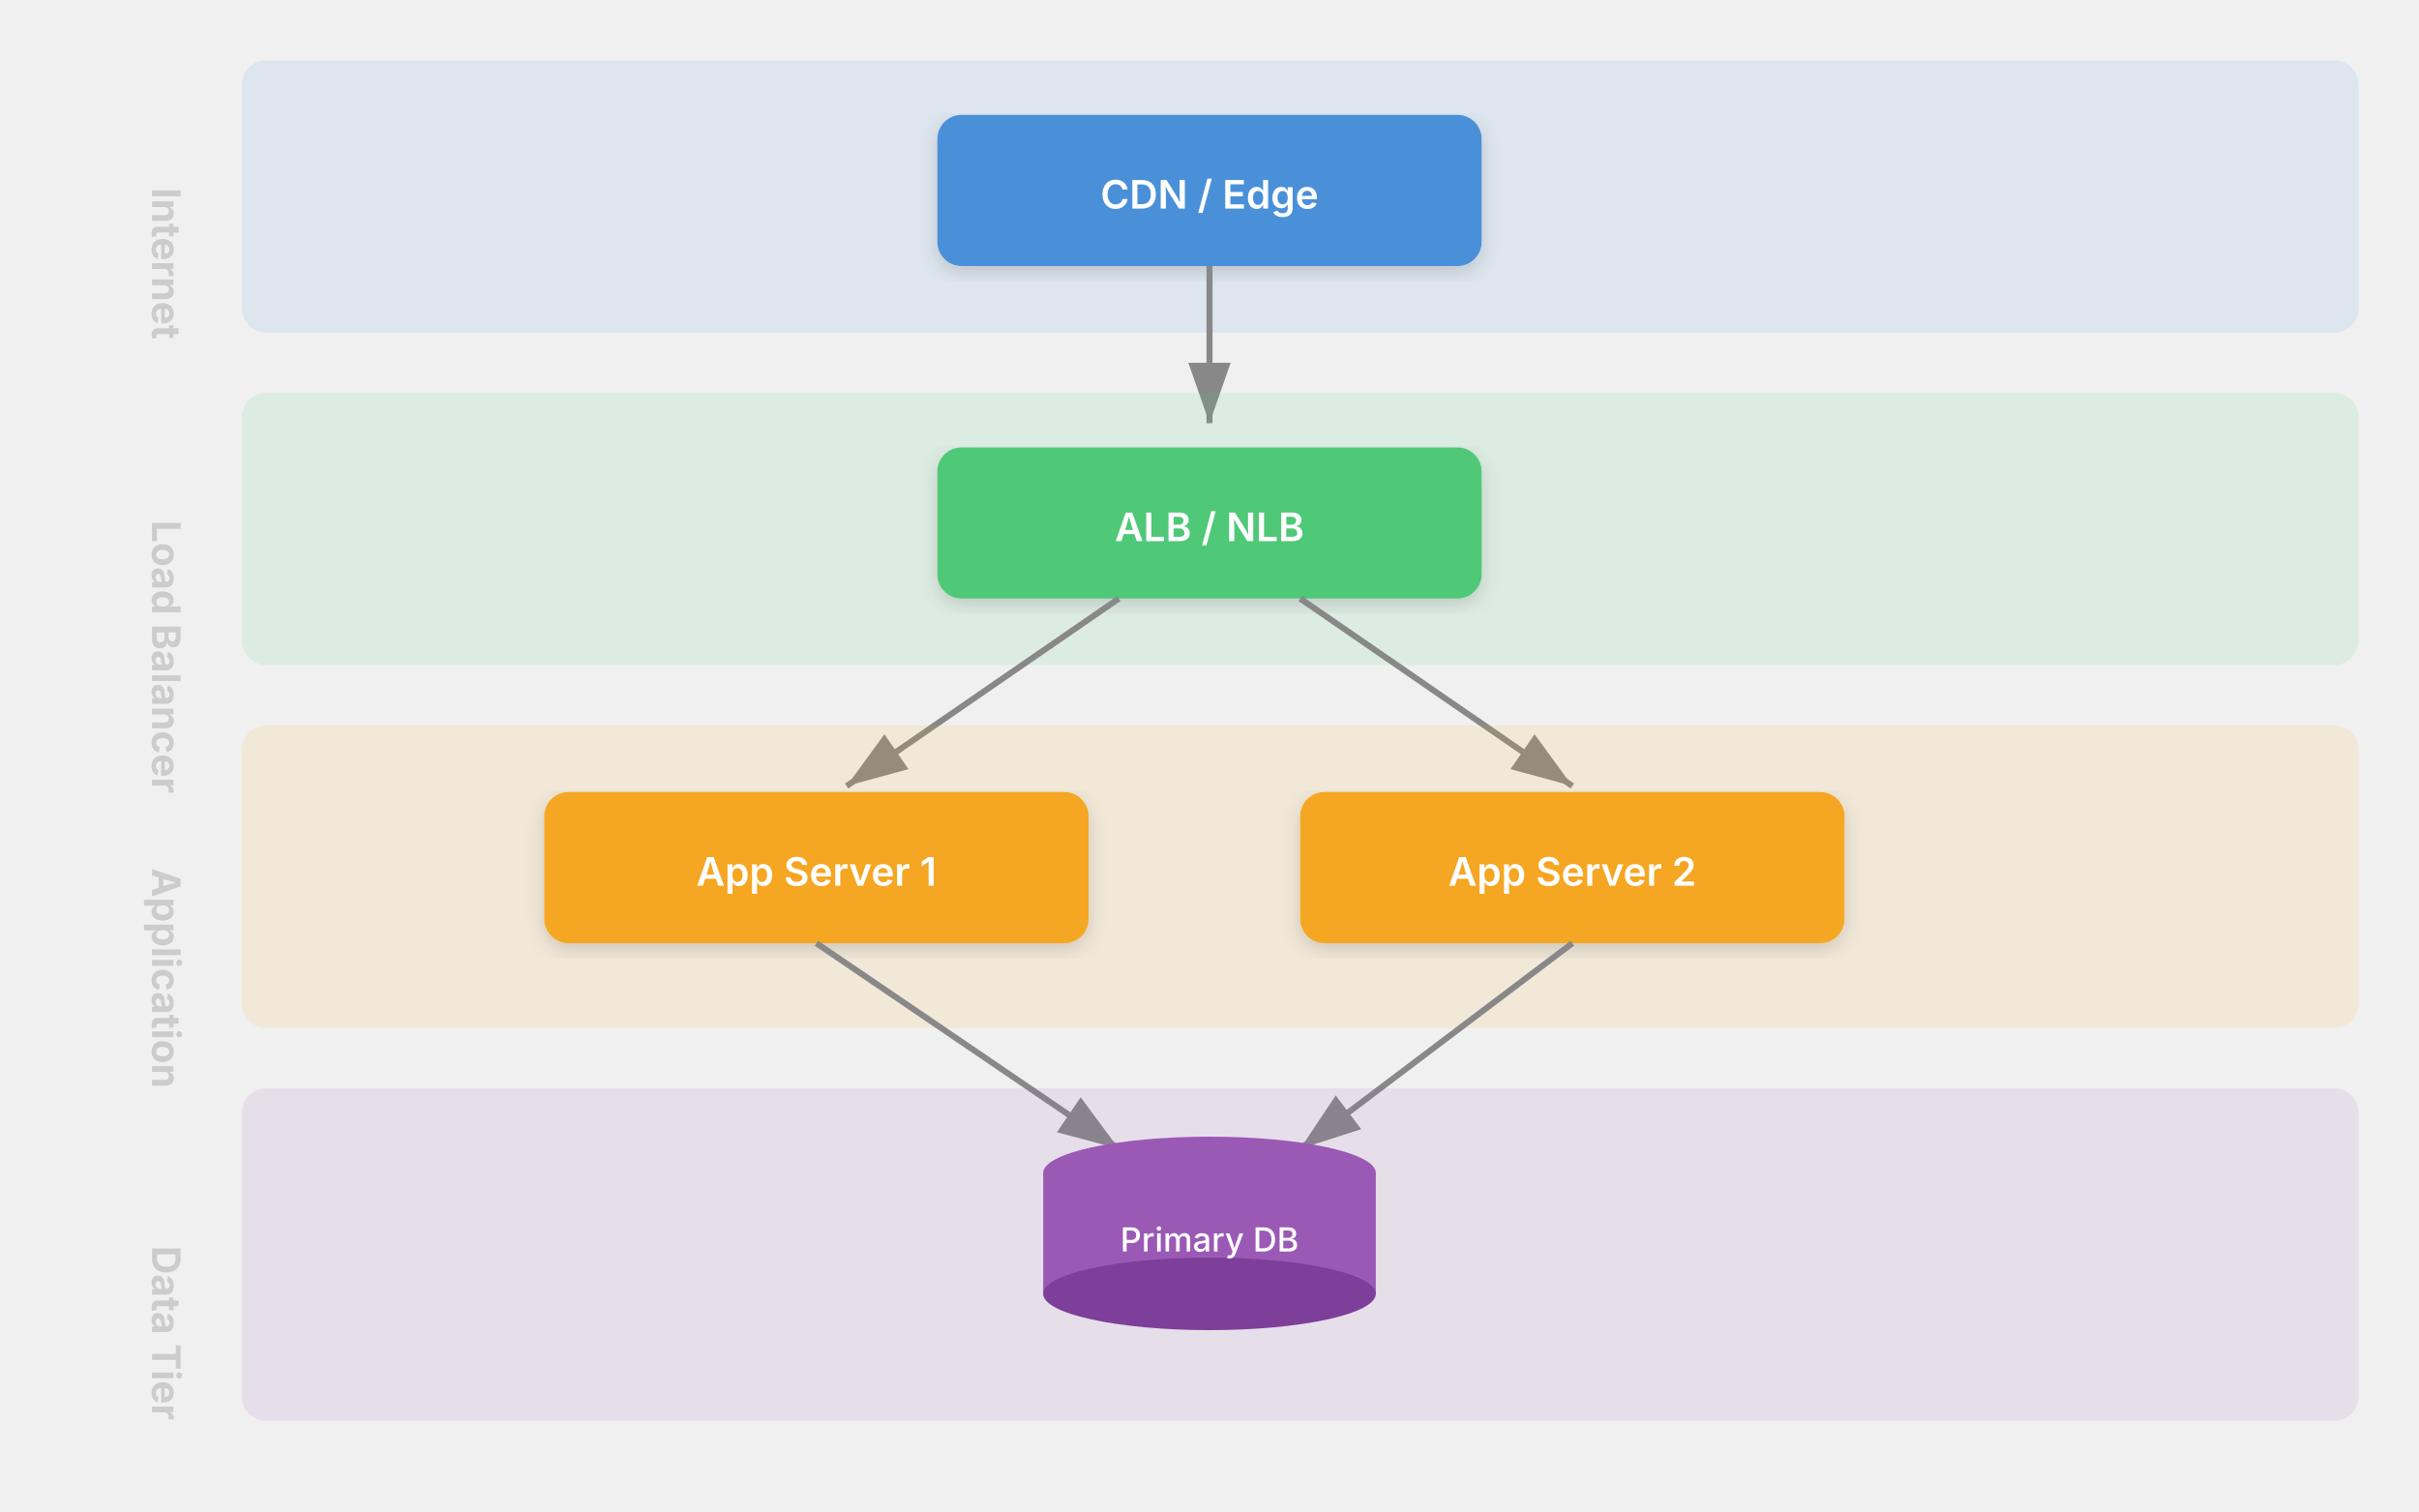
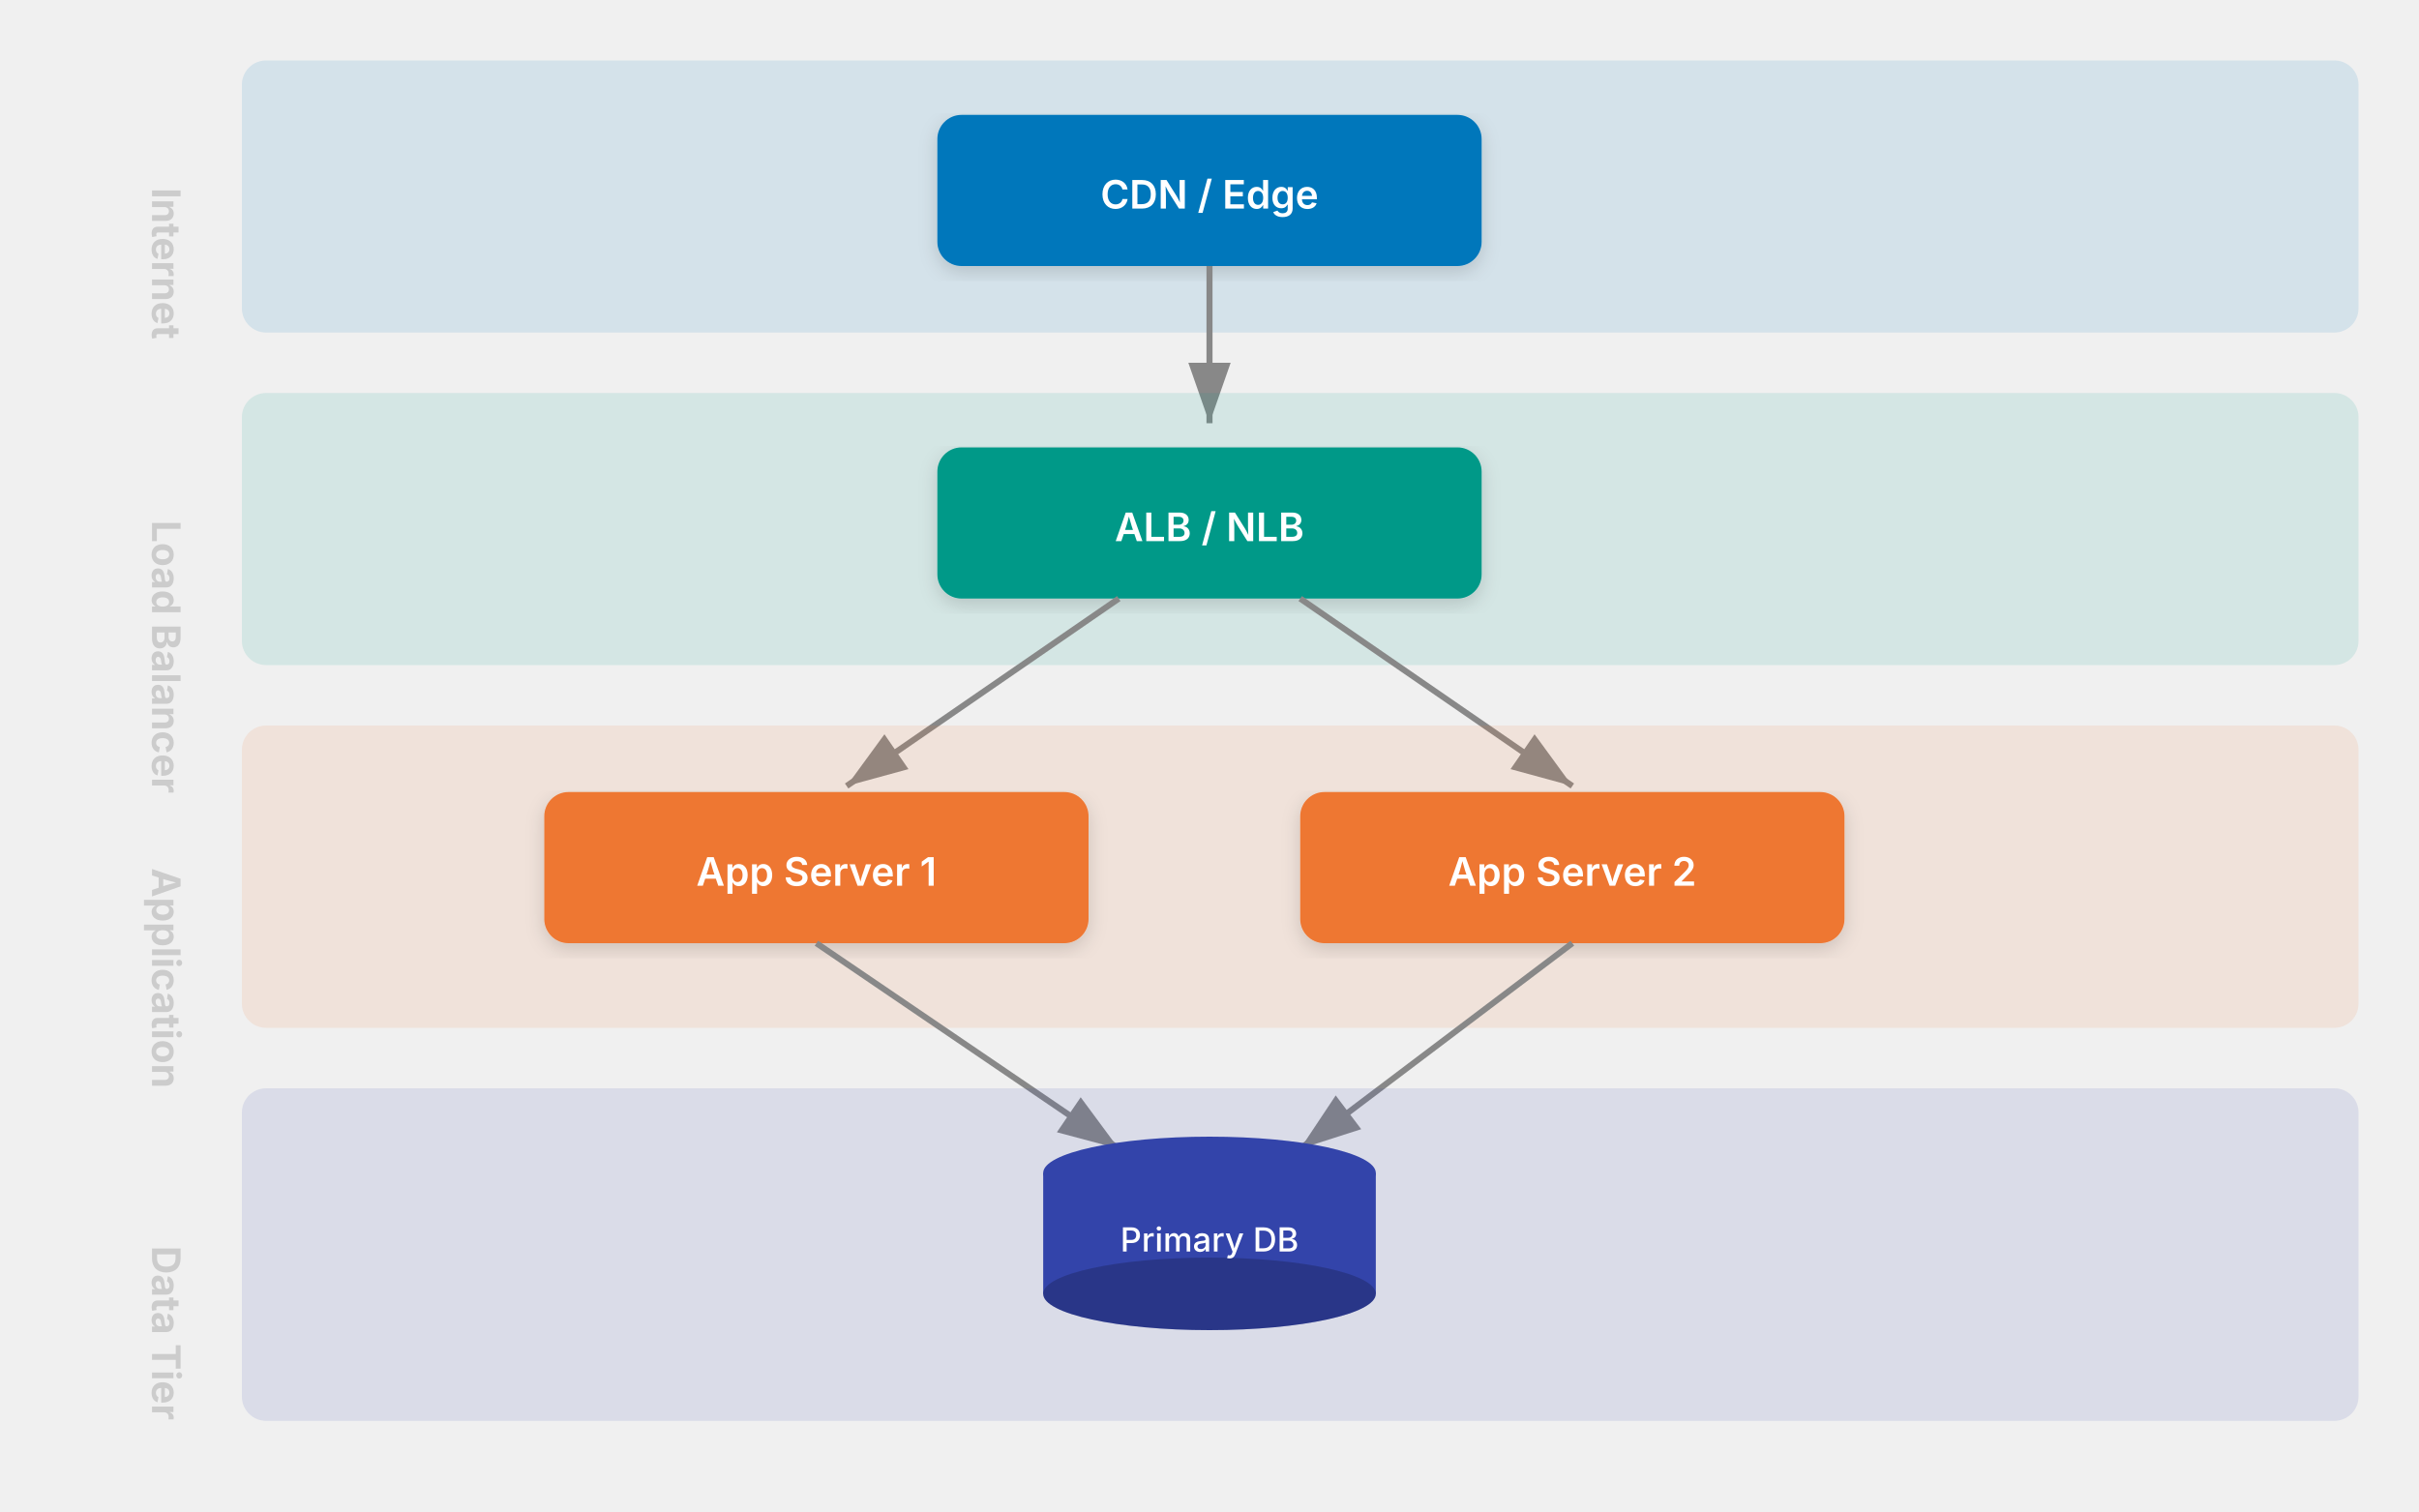
<svg xmlns="http://www.w3.org/2000/svg" viewBox="0 0 800 500" preserveAspectRatio="xMidYMid meet" role="img" aria-label="Cloud three-tier architecture diagram" id="cloud-three-tier-diagram">
  <style>
    .ct-band { opacity: 0.12; }
    .ct-box { transition: filter 0.2s ease; cursor: pointer; }
    .ct-box:hover { filter: brightness(1.15) drop-shadow(0 3px 10px rgba(0,0,0,0.3)); }
    .ct-zone-name {
      font-family: system-ui, -apple-system, sans-serif;
      font-size: 13px; font-weight: 700; fill: var(--diagram-text, #ccc);
      writing-mode: vertical-rl; text-orientation: mixed;
    }
-     .ct-label { font-family: system-ui, -apple-system, sans-serif; font-size: 13px; font-weight: 600; fill: #fff; }
-     .ct-db-label { font-family: system-ui, -apple-system, sans-serif; font-size: 11px; font-weight: 500; fill: #fff; }
+     .ct-label { font-family: system-ui, -apple-system, sans-serif; font-size: 13px; font-weight: 600; fill: var(--diagram-label, #FFFFFF); }
+     .ct-db-label { font-family: system-ui, -apple-system, sans-serif; font-size: 11px; font-weight: 500; fill: var(--diagram-label, #FFFFFF); }
    .ct-connector { stroke: var(--diagram-arrow, #888); stroke-width: 2; }
  </style>
  <defs>
    <marker id="ct-arrow" markerWidth="10" markerHeight="7" refX="10" refY="3.5" orient="auto">
      <polygon points="0 0, 10 3.5, 0 7" fill="var(--diagram-arrow, #888)" />
    </marker>
    <filter id="ct-shadow" x="-5%" y="-5%" width="110%" height="115%">
      <feDropShadow dx="0" dy="2" stdDeviation="3" flood-opacity="0.15" />
    </filter>
  </defs>
  <g id="zone-1-group">
-     <rect class="ct-band" x="80" y="20" width="700" height="90" rx="8" fill="var(--diagram-primary, #4A90D9)" />
+     <rect class="ct-band" x="80" y="20" width="700" height="90" rx="8" fill="var(--diagram-primary, #0077BB)" />
    <text id="zone-1-name" x="55" y="70" text-anchor="middle" class="ct-zone-name" style="writing-mode:tb; text-orientation:mixed;">Internet</text>
-     <rect class="ct-box" x="310" y="38" width="180" height="50" rx="8" ry="8" fill="var(--diagram-primary, #4A90D9)" filter="url(#ct-shadow)" />
+     <rect class="ct-box" x="310" y="38" width="180" height="50" rx="8" ry="8" fill="var(--diagram-primary, #0077BB)" filter="url(#ct-shadow)" />
    <text id="app-1-label" x="400" y="69" text-anchor="middle" class="ct-label">CDN / Edge</text>
  </g>
  <line x1="400" y1="88" x2="400" y2="140" class="ct-connector" marker-end="url(#ct-arrow)" />
  <g id="zone-2-group">
-     <rect class="ct-band" x="80" y="130" width="700" height="90" rx="8" fill="var(--diagram-secondary, #50C878)" />
+     <rect class="ct-band" x="80" y="130" width="700" height="90" rx="8" fill="var(--diagram-secondary, #009988)" />
    <text id="zone-2-name" x="55" y="180" text-anchor="middle" class="ct-zone-name" style="writing-mode:tb; text-orientation:mixed;">Load Balancer</text>
-     <rect class="ct-box" x="310" y="148" width="180" height="50" rx="8" ry="8" fill="var(--diagram-secondary, #50C878)" filter="url(#ct-shadow)" />
+     <rect class="ct-box" x="310" y="148" width="180" height="50" rx="8" ry="8" fill="var(--diagram-secondary, #009988)" filter="url(#ct-shadow)" />
    <text id="app-2-label" x="400" y="179" text-anchor="middle" class="ct-label">ALB / NLB</text>
  </g>
  <line x1="370" y1="198" x2="280" y2="260" class="ct-connector" marker-end="url(#ct-arrow)" />
  <line x1="430" y1="198" x2="520" y2="260" class="ct-connector" marker-end="url(#ct-arrow)" />
  <g id="zone-3-group">
-     <rect class="ct-band" x="80" y="240" width="700" height="100" rx="8" fill="var(--diagram-amber, #F5A623)" />
+     <rect class="ct-band" x="80" y="240" width="700" height="100" rx="8" fill="var(--diagram-amber, #EE7733)" />
    <text id="zone-3-name" x="55" y="295" text-anchor="middle" class="ct-zone-name" style="writing-mode:tb; text-orientation:mixed;">Application</text>
    <g id="app-server-1-group">
-       <rect class="ct-box" x="180" y="262" width="180" height="50" rx="8" ry="8" fill="var(--diagram-amber, #F5A623)" filter="url(#ct-shadow)" />
+       <rect class="ct-box" x="180" y="262" width="180" height="50" rx="8" ry="8" fill="var(--diagram-amber, #EE7733)" filter="url(#ct-shadow)" />
      <text id="app-3-label" x="270" y="293" text-anchor="middle" class="ct-label">App Server 1</text>
    </g>
    <g id="app-server-2-group">
-       <rect class="ct-box" x="430" y="262" width="180" height="50" rx="8" ry="8" fill="var(--diagram-amber, #F5A623)" filter="url(#ct-shadow)" />
+       <rect class="ct-box" x="430" y="262" width="180" height="50" rx="8" ry="8" fill="var(--diagram-amber, #EE7733)" filter="url(#ct-shadow)" />
      <text id="app-4-label" x="520" y="293" text-anchor="middle" class="ct-label">App Server 2</text>
    </g>
    <g id="app-3-group" style="display:none;">
-       <rect class="ct-box" x="660" y="262" width="180" height="50" rx="8" ry="8" fill="var(--diagram-amber, #F5A623)" filter="url(#ct-shadow)" />
+       <rect class="ct-box" x="660" y="262" width="180" height="50" rx="8" ry="8" fill="var(--diagram-amber, #EE7733)" filter="url(#ct-shadow)" />
      <text id="app-5-label" x="750" y="293" text-anchor="middle" class="ct-label">App Server 3</text>
    </g>
  </g>
  <line x1="270" y1="312" x2="370" y2="380" class="ct-connector" marker-end="url(#ct-arrow)" />
  <line x1="520" y1="312" x2="430" y2="380" class="ct-connector" marker-end="url(#ct-arrow)" />
  <g id="zone-4-group">
-     <rect class="ct-band" x="80" y="360" width="700" height="110" rx="8" fill="var(--diagram-purple, #9B59B6)" />
+     <rect class="ct-band" x="80" y="360" width="700" height="110" rx="8" fill="var(--diagram-purple, #3344AA)" />
    <text id="zone-4-name" x="55" y="420" text-anchor="middle" class="ct-zone-name" style="writing-mode:tb; text-orientation:mixed;">Data Tier</text>
    <g id="db-1-group">
-       <ellipse cx="400" cy="388" rx="55" ry="12" fill="var(--diagram-purple, #9B59B6)" />
-       <rect x="345" y="388" width="110" height="40" fill="var(--diagram-purple, #9B59B6)" />
-       <ellipse cx="400" cy="428" rx="55" ry="12" fill="#7d3f99" />
+       <ellipse cx="400" cy="388" rx="55" ry="12" fill="var(--diagram-purple, #3344AA)" />
+       <rect x="345" y="388" width="110" height="40" fill="var(--diagram-purple, #3344AA)" />
+       <ellipse cx="400" cy="428" rx="55" ry="12" fill="var(--diagram-purple, #3344AA)" />
+       <ellipse cx="400" cy="428" rx="55" ry="12" fill="var(--diagram-shadow, #000000)" fill-opacity="0.20" />
      <text id="db-1-label" x="400" y="414" text-anchor="middle" class="ct-db-label">Primary DB</text>
    </g>
    <g id="db-2-group" style="display:none;">
-       <ellipse cx="600" cy="388" rx="55" ry="12" fill="var(--diagram-secondary, #50C878)" />
-       <rect x="545" y="388" width="110" height="40" fill="var(--diagram-secondary, #50C878)" />
-       <ellipse cx="600" cy="428" rx="55" ry="12" fill="#3db066" />
+       <ellipse cx="600" cy="388" rx="55" ry="12" fill="var(--diagram-secondary, #009988)" />
+       <rect x="545" y="388" width="110" height="40" fill="var(--diagram-secondary, #009988)" />
+       <ellipse cx="600" cy="428" rx="55" ry="12" fill="var(--diagram-secondary, #009988)" />
+       <ellipse cx="600" cy="428" rx="55" ry="12" fill="var(--diagram-shadow, #000000)" fill-opacity="0.20" />
      <text id="db-2-label" x="600" y="414" text-anchor="middle" class="ct-db-label">Read Replica</text>
    </g>
  </g>
</svg>
